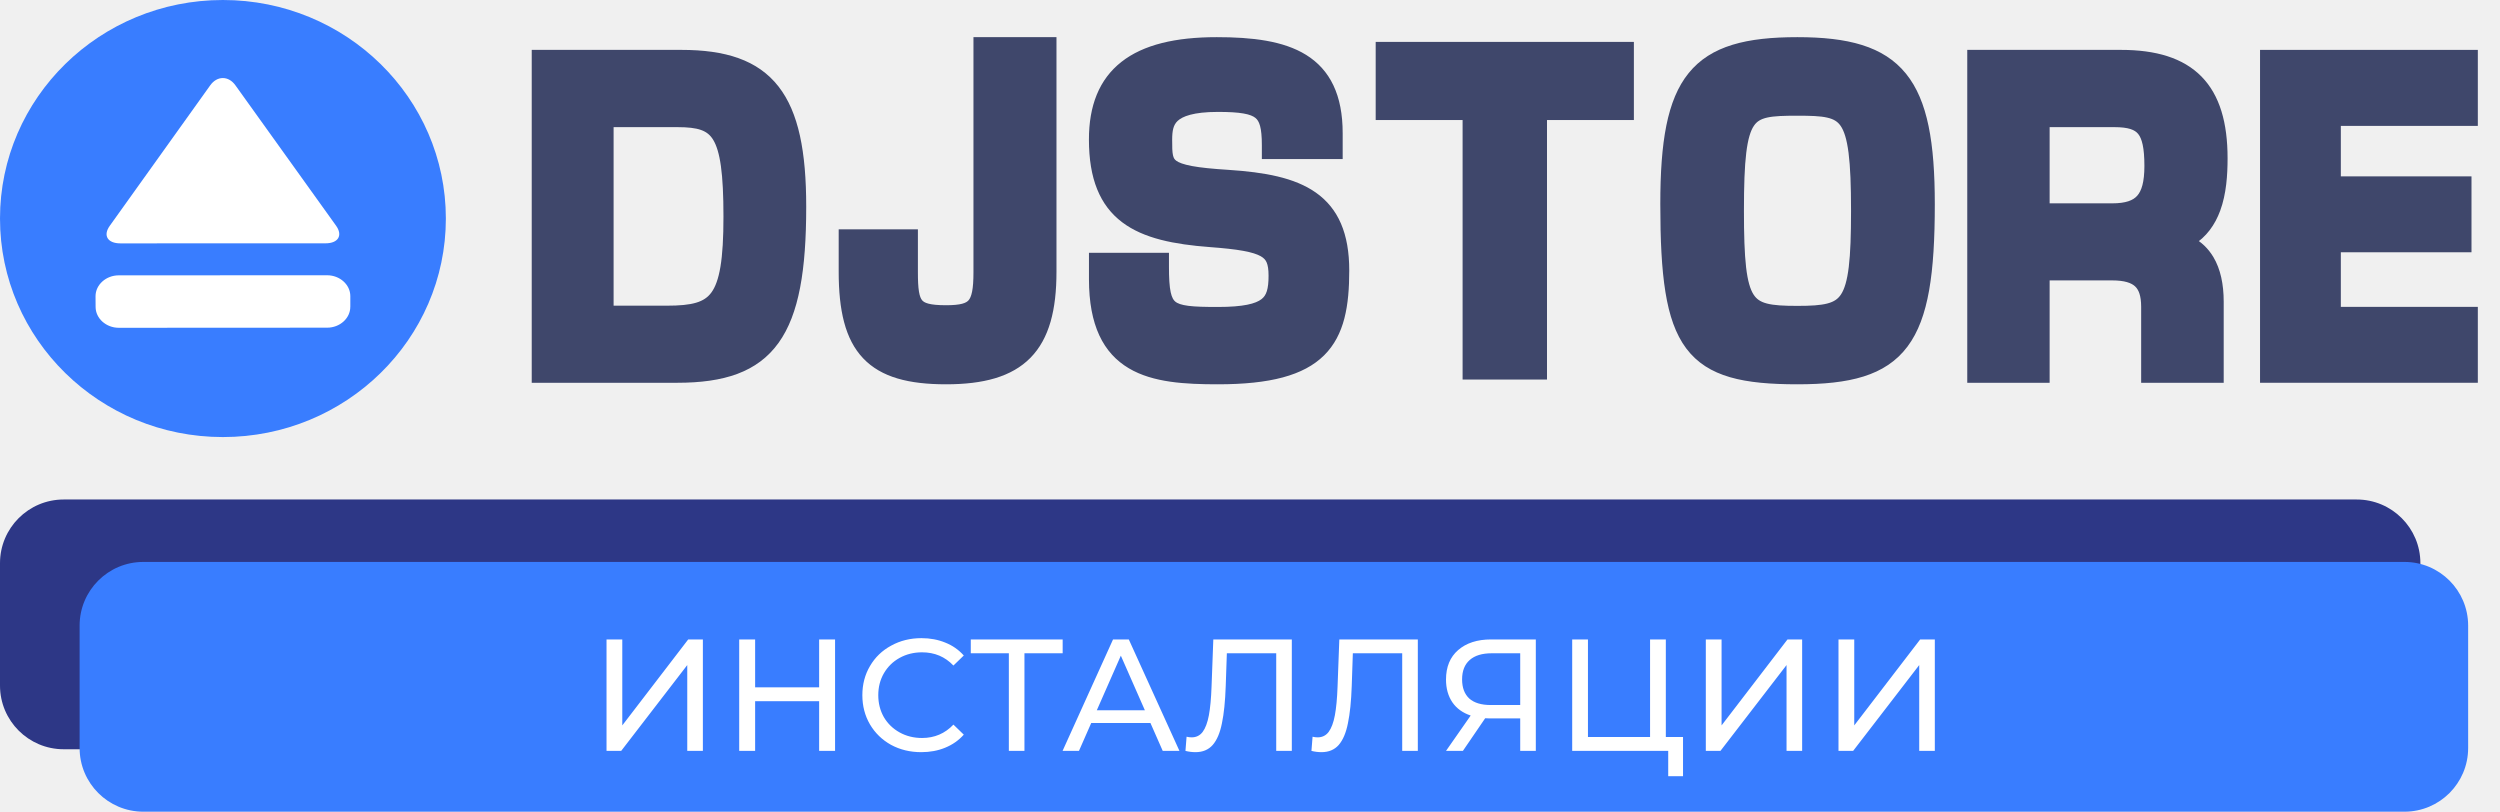
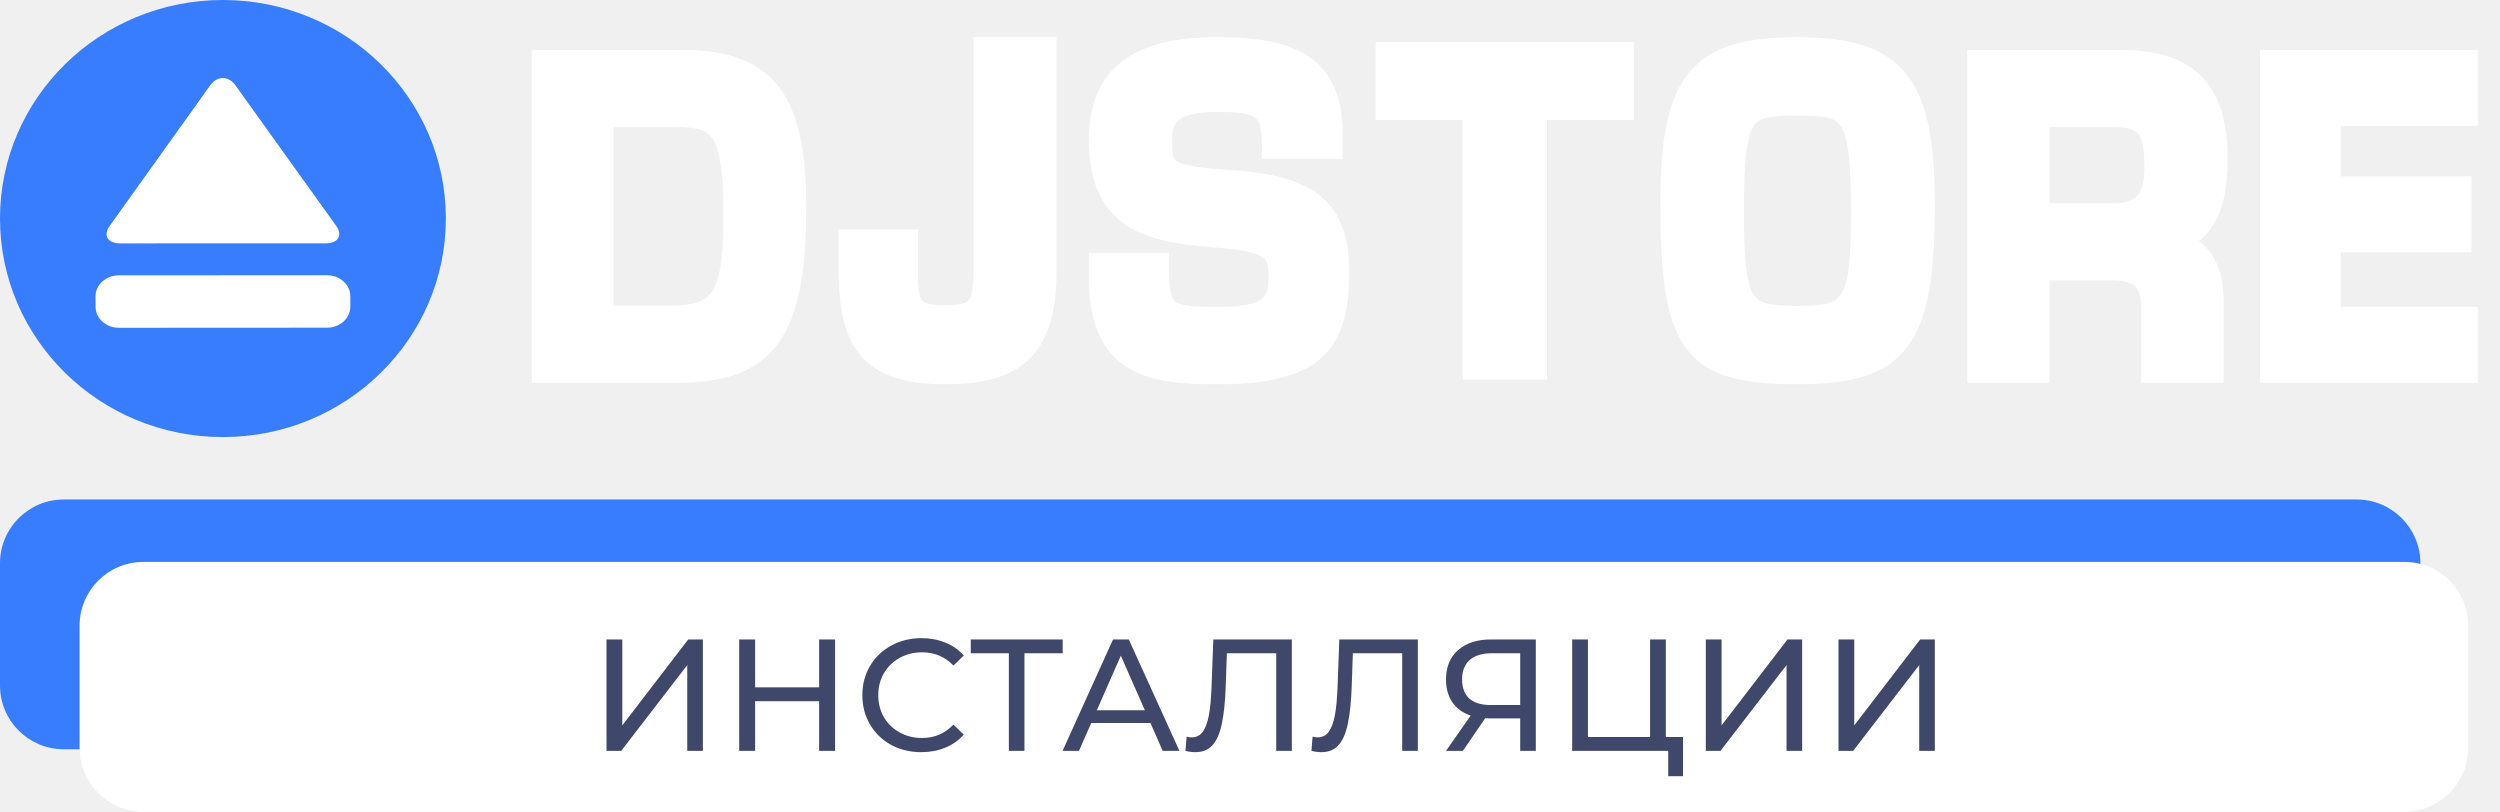
- <svg xmlns="http://www.w3.org/2000/svg" width="154" height="50" viewBox="0 0 154 50" fill="none">
-   <path d="M145.172 30.769H3.924C1.757 30.769 0 32.526 0 34.693V42.23C0 44.397 1.757 46.154 3.924 46.154H145.172C147.339 46.154 149.096 44.397 149.096 42.23V34.693C149.096 32.526 147.339 30.769 145.172 30.769Z" fill="#2D3786" />
-   <path d="M33.35 3.371H33.052V3.669V22.983V23.281H33.35H41.717C44.537 23.281 46.496 22.65 47.721 20.941C48.923 19.265 49.365 16.614 49.365 12.733C49.365 9.377 48.903 7.021 47.718 5.508C46.517 3.972 44.629 3.371 41.972 3.371H33.35ZM37.5 7.534H41.717C43.037 7.534 43.746 7.736 44.185 8.455C44.419 8.837 44.591 9.389 44.703 10.192C44.815 10.994 44.863 12.023 44.863 13.345C44.863 14.66 44.806 15.681 44.674 16.475C44.542 17.27 44.339 17.814 44.064 18.191C43.533 18.921 42.657 19.128 41.073 19.128H37.5V7.534Z" fill="#3F476B" stroke="#3F476B" stroke-width="0.596" stroke-miterlimit="10" />
-   <path d="M56.245 14.722V14.424H55.947H52.258H51.961V14.722V16.724C51.961 19.087 52.353 20.776 53.384 21.864C54.419 22.958 56.029 23.375 58.275 23.375C60.537 23.375 62.189 22.927 63.267 21.828C64.343 20.731 64.781 19.05 64.781 16.746V2.885V2.587H64.483H60.561H60.263V2.885V16.77C60.263 17.298 60.237 17.706 60.173 18.024C60.11 18.341 60.014 18.548 59.891 18.69C59.647 18.97 59.206 19.1 58.275 19.1C57.239 19.1 56.797 18.958 56.57 18.682C56.453 18.541 56.368 18.335 56.315 18.017C56.262 17.698 56.245 17.293 56.245 16.77V14.722Z" fill="#3F476B" stroke="#3F476B" stroke-width="0.596" stroke-miterlimit="10" />
-   <path d="M75.674 10.762L75.673 10.762C74.665 10.699 73.921 10.623 73.371 10.521C72.816 10.417 72.489 10.291 72.289 10.148C72.107 10.016 72.014 9.857 71.964 9.624C71.909 9.371 71.908 9.054 71.908 8.61C71.908 8.035 71.977 7.572 72.338 7.232C72.712 6.881 73.466 6.596 75.02 6.596C75.703 6.596 76.233 6.624 76.646 6.696C77.059 6.767 77.331 6.879 77.518 7.029C77.879 7.319 78.028 7.84 78.028 8.948V9.201V9.5H78.326H82.112H82.411V9.201V8.206C82.411 5.925 81.665 4.482 80.301 3.635C78.971 2.81 77.106 2.587 74.952 2.587C72.443 2.587 70.543 3.043 69.267 4.044C67.976 5.056 67.376 6.583 67.376 8.592C67.376 10.954 68.027 12.487 69.306 13.454C70.56 14.401 72.364 14.759 74.556 14.924C75.418 14.989 76.099 15.061 76.635 15.159C77.174 15.257 77.548 15.377 77.81 15.525C78.061 15.668 78.21 15.837 78.301 16.053C78.398 16.279 78.441 16.576 78.441 16.986C78.441 17.843 78.305 18.343 77.89 18.664C77.446 19.008 76.611 19.207 75.02 19.207C74.23 19.207 73.628 19.195 73.163 19.135C72.698 19.075 72.41 18.971 72.219 18.817C72.037 18.669 71.906 18.446 71.823 18.062C71.739 17.671 71.71 17.144 71.71 16.422V16.168V15.87H71.412H67.676H67.378V16.168V17.194C67.378 19.978 68.235 21.569 69.69 22.431C71.104 23.27 73.022 23.375 75.022 23.375C78.206 23.375 80.186 22.836 81.356 21.676C82.53 20.513 82.816 18.797 82.816 16.662C82.816 14.446 82.164 13.009 80.888 12.109C79.642 11.23 77.85 10.905 75.674 10.762Z" fill="#3F476B" stroke="#3F476B" stroke-width="0.596" stroke-miterlimit="10" />
-   <path d="M85.04 6.798V7.096H85.338H90.394V22.784V23.082H90.692H94.699H94.997V22.784V7.096H100.051H100.349V6.798V3.177V2.879H100.051H85.338H85.04V3.177V6.798Z" fill="#3F476B" stroke="#3F476B" stroke-width="0.596" stroke-miterlimit="10" />
-   <path d="M110.719 2.587C107.623 2.587 105.535 3.106 104.253 4.69C102.988 6.252 102.573 8.775 102.573 12.575C102.573 14.763 102.655 16.531 102.885 17.949C103.114 19.367 103.495 20.46 104.108 21.28C105.35 22.942 107.456 23.375 110.719 23.375C113.893 23.375 115.995 22.863 117.263 21.17C117.89 20.333 118.293 19.234 118.541 17.828C118.789 16.423 118.886 14.691 118.886 12.575C118.886 8.817 118.45 6.295 117.174 4.723C115.88 3.13 113.79 2.587 110.719 2.587ZM110.719 19.14C109.879 19.14 109.253 19.111 108.773 18.987C108.309 18.867 107.998 18.662 107.769 18.305C107.53 17.933 107.364 17.369 107.263 16.495C107.163 15.627 107.129 14.486 107.129 12.983C107.129 11.421 107.167 10.252 107.274 9.373C107.381 8.489 107.553 7.936 107.795 7.58C108.024 7.241 108.334 7.055 108.796 6.951C109.276 6.844 109.894 6.83 110.719 6.83C111.529 6.83 112.141 6.845 112.62 6.954C113.082 7.059 113.396 7.247 113.631 7.589C113.877 7.947 114.055 8.501 114.167 9.383C114.279 10.26 114.322 11.427 114.322 12.983C114.322 14.475 114.285 15.611 114.18 16.477C114.075 17.348 113.905 17.913 113.661 18.29C113.428 18.65 113.112 18.859 112.649 18.981C112.17 19.108 111.548 19.14 110.719 19.14Z" fill="#3F476B" stroke="#3F476B" stroke-width="0.596" stroke-miterlimit="10" />
-   <path d="M121.779 3.371H121.481V3.669V22.983V23.281H121.779H125.66H125.959V22.983V16.975H130.107C130.914 16.975 131.417 17.137 131.723 17.421C132.024 17.701 132.193 18.157 132.193 18.896V22.983V23.281H132.492H136.384H136.682V22.983V18.589C136.682 17.541 136.492 16.666 136.088 15.987C135.797 15.5 135.403 15.126 134.913 14.866C135.702 14.389 136.19 13.676 136.485 12.875C136.846 11.891 136.921 10.764 136.921 9.749C136.921 7.61 136.453 5.997 135.398 4.923C134.341 3.848 132.753 3.371 130.648 3.371H121.779ZM125.959 7.534H130.243C131.159 7.534 131.651 7.707 131.94 8.06C132.245 8.433 132.393 9.083 132.393 10.226C132.393 11.247 132.213 11.877 131.874 12.257C131.543 12.628 131.002 12.824 130.107 12.824H125.959V7.534Z" fill="#3F476B" stroke="#3F476B" stroke-width="0.596" stroke-miterlimit="10" />
-   <path d="M152.038 7.457H152.336V7.159V3.669V3.371H152.038H139.814H139.516V3.669V22.983V23.281H139.814H152.038H152.336V22.983V19.499V19.201H152.038H143.897V15.242H151.648H151.946V14.944V11.46V11.162H151.648H143.897V7.457H152.038Z" fill="#3F476B" stroke="#3F476B" stroke-width="0.596" stroke-miterlimit="10" />
+ <svg xmlns="http://www.w3.org/2000/svg" width="154" height="50" viewBox="0 0 154 50">
+   <path class="el1" fill="#3F476B" d="M145.172 30.769H3.924C1.757 30.769 0 32.526 0 34.693V42.23C0 44.397 1.757 46.154 3.924 46.154H145.172C147.339 46.154 149.096 44.397 149.096 42.23V34.693C149.096 32.526 147.339 30.769 145.172 30.769Z" />
+   <path class="dj" d="M33.35 3.371H33.052V3.669V22.983V23.281H33.35H41.717C44.537 23.281 46.496 22.65 47.721 20.941C48.923 19.265 49.365 16.614 49.365 12.733C49.365 9.377 48.903 7.021 47.718 5.508C46.517 3.972 44.629 3.371 41.972 3.371H33.35ZM37.5 7.534H41.717C43.037 7.534 43.746 7.736 44.185 8.455C44.419 8.837 44.591 9.389 44.703 10.192C44.815 10.994 44.863 12.023 44.863 13.345C44.863 14.66 44.806 15.681 44.674 16.475C44.542 17.27 44.339 17.814 44.064 18.191C43.533 18.921 42.657 19.128 41.073 19.128H37.5V7.534Z" fill="#3F476B" stroke="#3F476B" stroke-width="0.596" stroke-miterlimit="10" />
+   <path class="dj" d="M56.245 14.722V14.424H55.947H52.258H51.961V14.722V16.724C51.961 19.087 52.353 20.776 53.384 21.864C54.419 22.958 56.029 23.375 58.275 23.375C60.537 23.375 62.189 22.927 63.267 21.828C64.343 20.731 64.781 19.05 64.781 16.746V2.885V2.587H64.483H60.561H60.263V2.885V16.77C60.263 17.298 60.237 17.706 60.173 18.024C60.11 18.341 60.014 18.548 59.891 18.69C59.647 18.97 59.206 19.1 58.275 19.1C57.239 19.1 56.797 18.958 56.57 18.682C56.453 18.541 56.368 18.335 56.315 18.017C56.262 17.698 56.245 17.293 56.245 16.77V14.722Z" fill="#3F476B" stroke="#3F476B" stroke-width="0.596" stroke-miterlimit="10" />
+   <path class="dj" d="M75.674 10.762L75.673 10.762C74.665 10.699 73.921 10.623 73.371 10.521C72.816 10.417 72.489 10.291 72.289 10.148C72.107 10.016 72.014 9.857 71.964 9.624C71.909 9.371 71.908 9.054 71.908 8.61C71.908 8.035 71.977 7.572 72.338 7.232C72.712 6.881 73.466 6.596 75.02 6.596C75.703 6.596 76.233 6.624 76.646 6.696C77.059 6.767 77.331 6.879 77.518 7.029C77.879 7.319 78.028 7.84 78.028 8.948V9.201V9.5H78.326H82.112H82.411V9.201V8.206C82.411 5.925 81.665 4.482 80.301 3.635C78.971 2.81 77.106 2.587 74.952 2.587C72.443 2.587 70.543 3.043 69.267 4.044C67.976 5.056 67.376 6.583 67.376 8.592C67.376 10.954 68.027 12.487 69.306 13.454C70.56 14.401 72.364 14.759 74.556 14.924C75.418 14.989 76.099 15.061 76.635 15.159C77.174 15.257 77.548 15.377 77.81 15.525C78.061 15.668 78.21 15.837 78.301 16.053C78.398 16.279 78.441 16.576 78.441 16.986C78.441 17.843 78.305 18.343 77.89 18.664C77.446 19.008 76.611 19.207 75.02 19.207C74.23 19.207 73.628 19.195 73.163 19.135C72.698 19.075 72.41 18.971 72.219 18.817C72.037 18.669 71.906 18.446 71.823 18.062C71.739 17.671 71.71 17.144 71.71 16.422V16.168V15.87H71.412H67.676H67.378V16.168V17.194C67.378 19.978 68.235 21.569 69.69 22.431C71.104 23.27 73.022 23.375 75.022 23.375C78.206 23.375 80.186 22.836 81.356 21.676C82.53 20.513 82.816 18.797 82.816 16.662C82.816 14.446 82.164 13.009 80.888 12.109C79.642 11.23 77.85 10.905 75.674 10.762Z" fill="#3F476B" stroke="#3F476B" stroke-width="0.596" stroke-miterlimit="10" />
+   <path class="dj" d="M85.04 6.798V7.096H85.338H90.394V22.784V23.082H90.692H94.699H94.997V22.784V7.096H100.051H100.349V6.798V3.177V2.879H100.051H85.338H85.04V3.177V6.798Z" fill="#3F476B" stroke="#3F476B" stroke-width="0.596" stroke-miterlimit="10" />
+   <path class="dj" d="M110.719 2.587C107.623 2.587 105.535 3.106 104.253 4.69C102.988 6.252 102.573 8.775 102.573 12.575C102.573 14.763 102.655 16.531 102.885 17.949C103.114 19.367 103.495 20.46 104.108 21.28C105.35 22.942 107.456 23.375 110.719 23.375C113.893 23.375 115.995 22.863 117.263 21.17C117.89 20.333 118.293 19.234 118.541 17.828C118.789 16.423 118.886 14.691 118.886 12.575C118.886 8.817 118.45 6.295 117.174 4.723C115.88 3.13 113.79 2.587 110.719 2.587ZM110.719 19.14C109.879 19.14 109.253 19.111 108.773 18.987C108.309 18.867 107.998 18.662 107.769 18.305C107.53 17.933 107.364 17.369 107.263 16.495C107.163 15.627 107.129 14.486 107.129 12.983C107.129 11.421 107.167 10.252 107.274 9.373C107.381 8.489 107.553 7.936 107.795 7.58C108.024 7.241 108.334 7.055 108.796 6.951C109.276 6.844 109.894 6.83 110.719 6.83C111.529 6.83 112.141 6.845 112.62 6.954C113.082 7.059 113.396 7.247 113.631 7.589C113.877 7.947 114.055 8.501 114.167 9.383C114.279 10.26 114.322 11.427 114.322 12.983C114.322 14.475 114.285 15.611 114.18 16.477C114.075 17.348 113.905 17.913 113.661 18.29C113.428 18.65 113.112 18.859 112.649 18.981C112.17 19.108 111.548 19.14 110.719 19.14Z" fill="#3F476B" stroke="#3F476B" stroke-width="0.596" stroke-miterlimit="10" />
+   <path class="dj" d="M121.779 3.371H121.481V3.669V22.983V23.281H121.779H125.66H125.959V22.983V16.975H130.107C130.914 16.975 131.417 17.137 131.723 17.421C132.024 17.701 132.193 18.157 132.193 18.896V22.983V23.281H132.492H136.384H136.682V22.983V18.589C136.682 17.541 136.492 16.666 136.088 15.987C135.797 15.5 135.403 15.126 134.913 14.866C135.702 14.389 136.19 13.676 136.485 12.875C136.846 11.891 136.921 10.764 136.921 9.749C136.921 7.61 136.453 5.997 135.398 4.923C134.341 3.848 132.753 3.371 130.648 3.371H121.779ZM125.959 7.534H130.243C131.159 7.534 131.651 7.707 131.94 8.06C132.245 8.433 132.393 9.083 132.393 10.226C132.393 11.247 132.213 11.877 131.874 12.257C131.543 12.628 131.002 12.824 130.107 12.824H125.959V7.534Z" fill="#3F476B" stroke="#3F476B" stroke-width="0.596" stroke-miterlimit="10" />
+   <path class="dj" d="M152.038 7.457H152.336V7.159V3.669V3.371H152.038H139.814H139.516V3.669V22.983V23.281H139.814H152.038H152.336V22.983V19.499V19.201H152.038H143.897V15.242H151.648H151.946V14.944V11.46V11.162H151.648H143.897V7.457H152.038Z" fill="#3F476B" stroke="#3F476B" stroke-width="0.596" stroke-miterlimit="10" />
  <path d="M27.465 13.461C27.465 20.896 21.315 26.923 13.73 26.923C6.148 26.923 0 20.896 0 13.461C0 6.027 6.148 0 13.73 0C21.315 0 27.465 6.027 27.465 13.461Z" fill="#397DFF" />
  <path d="M21.578 18.895C21.582 19.605 20.936 20.185 20.153 20.185L7.32 20.192C6.533 20.192 5.889 19.612 5.889 18.905L5.885 18.249C5.885 17.541 6.531 16.961 7.316 16.961L20.149 16.956C20.936 16.956 21.58 17.536 21.58 18.243V18.895H21.578ZM20.05 14.989C20.835 14.989 21.129 14.503 20.704 13.906L14.501 5.255C14.075 4.659 13.378 4.659 12.951 5.255L6.761 13.91C6.334 14.506 6.625 14.992 7.417 14.992L20.05 14.989Z" fill="white" />
-   <path d="M148.115 34.615H8.828C6.661 34.615 4.904 36.372 4.904 38.539V46.076C4.904 48.243 6.661 50 8.828 50H148.115C150.282 50 152.038 48.243 152.038 46.076V38.539C152.038 36.372 150.282 34.615 148.115 34.615Z" fill="#397DFF" />
-   <path d="M37.362 39.389H38.333V44.685L42.394 39.389H43.297V46.255H42.335V40.968L38.265 46.255H37.362V39.389ZM51.44 39.389V46.255H50.459V43.194H46.516V46.255H45.535V39.389H46.516V42.341H50.459V39.389H51.44ZM56.75 46.333C56.063 46.333 55.442 46.183 54.886 45.882C54.337 45.575 53.905 45.156 53.592 44.627C53.278 44.09 53.121 43.489 53.121 42.822C53.121 42.155 53.278 41.556 53.592 41.027C53.905 40.49 54.34 40.072 54.896 39.771C55.452 39.464 56.073 39.31 56.76 39.31C57.296 39.31 57.786 39.402 58.231 39.585C58.676 39.761 59.055 40.026 59.369 40.379L58.731 40.997C58.215 40.455 57.571 40.183 56.799 40.183C56.289 40.183 55.828 40.298 55.416 40.526C55.004 40.755 54.68 41.072 54.445 41.478C54.216 41.877 54.102 42.325 54.102 42.822C54.102 43.319 54.216 43.77 54.445 44.175C54.68 44.574 55.004 44.888 55.416 45.117C55.828 45.346 56.289 45.46 56.799 45.46C57.564 45.46 58.208 45.186 58.731 44.636L59.369 45.254C59.055 45.608 58.672 45.876 58.221 46.059C57.777 46.242 57.286 46.333 56.75 46.333ZM65.46 40.242H63.106V46.255H62.145V40.242H59.8V39.389H65.46V40.242ZM70.868 44.538H67.219L66.464 46.255H65.454L68.563 39.389H69.534L72.654 46.255H71.624L70.868 44.538ZM70.525 43.754L69.044 40.389L67.563 43.754H70.525ZM79.576 39.389V46.255H78.615V40.242H75.574L75.505 42.253C75.473 43.201 75.394 43.969 75.27 44.558C75.152 45.147 74.963 45.591 74.701 45.892C74.44 46.186 74.087 46.333 73.642 46.333C73.439 46.333 73.233 46.307 73.024 46.255L73.093 45.382C73.197 45.408 73.302 45.421 73.406 45.421C73.688 45.421 73.913 45.31 74.083 45.088C74.253 44.859 74.381 44.519 74.466 44.068C74.551 43.616 74.606 43.021 74.632 42.282L74.74 39.389H79.576ZM87.338 39.389V46.255H86.376V40.242H83.335L83.267 42.253C83.234 43.201 83.156 43.969 83.031 44.558C82.914 45.147 82.724 45.591 82.463 45.892C82.201 46.186 81.848 46.333 81.403 46.333C81.2 46.333 80.994 46.307 80.785 46.255L80.854 45.382C80.958 45.408 81.063 45.421 81.168 45.421C81.449 45.421 81.674 45.31 81.844 45.088C82.014 44.859 82.142 44.519 82.227 44.068C82.312 43.616 82.368 43.021 82.394 42.282L82.502 39.389H87.338ZM94.606 39.389V46.255H93.645V44.254H91.752C91.634 44.254 91.546 44.251 91.487 44.244L90.114 46.255H89.074L90.594 44.077C90.104 43.914 89.728 43.642 89.466 43.263C89.205 42.877 89.074 42.41 89.074 41.861C89.074 41.082 89.323 40.477 89.82 40.046C90.323 39.608 91 39.389 91.85 39.389H94.606ZM90.065 41.851C90.065 42.361 90.212 42.753 90.506 43.028C90.807 43.296 91.248 43.43 91.83 43.43H93.645V40.242H91.889C91.301 40.242 90.85 40.379 90.536 40.654C90.222 40.929 90.065 41.328 90.065 41.851ZM103.674 45.401V47.815H102.762V46.255H96.847V39.389H97.818V45.401H101.644V39.389H102.615V45.401H103.674ZM105.078 39.389H106.049V44.685L110.11 39.389H111.012V46.255H110.051V40.968L105.98 46.255H105.078V39.389ZM113.251 39.389H114.222V44.685L118.283 39.389H119.185V46.255H118.224V40.968L114.153 46.255H113.251V39.389Z" fill="white" />
+   <path class="install_back" d="M148.115 34.615H8.828C6.661 34.615 4.904 36.372 4.904 38.539V46.076C4.904 48.243 6.661 50 8.828 50H148.115C150.282 50 152.038 48.243 152.038 46.076V38.539C152.038 36.372 150.282 34.615 148.115 34.615Z" fill="#397DFF" />
+   <path class="install" d="M37.362 39.389H38.333V44.685L42.394 39.389H43.297V46.255H42.335V40.968L38.265 46.255H37.362V39.389ZM51.44 39.389V46.255H50.459V43.194H46.516V46.255H45.535V39.389H46.516V42.341H50.459V39.389H51.44ZM56.75 46.333C56.063 46.333 55.442 46.183 54.886 45.882C54.337 45.575 53.905 45.156 53.592 44.627C53.278 44.09 53.121 43.489 53.121 42.822C53.121 42.155 53.278 41.556 53.592 41.027C53.905 40.49 54.34 40.072 54.896 39.771C55.452 39.464 56.073 39.31 56.76 39.31C57.296 39.31 57.786 39.402 58.231 39.585C58.676 39.761 59.055 40.026 59.369 40.379L58.731 40.997C58.215 40.455 57.571 40.183 56.799 40.183C56.289 40.183 55.828 40.298 55.416 40.526C55.004 40.755 54.68 41.072 54.445 41.478C54.216 41.877 54.102 42.325 54.102 42.822C54.102 43.319 54.216 43.77 54.445 44.175C54.68 44.574 55.004 44.888 55.416 45.117C55.828 45.346 56.289 45.46 56.799 45.46C57.564 45.46 58.208 45.186 58.731 44.636L59.369 45.254C59.055 45.608 58.672 45.876 58.221 46.059C57.777 46.242 57.286 46.333 56.75 46.333ZM65.46 40.242H63.106V46.255H62.145V40.242H59.8V39.389H65.46V40.242ZM70.868 44.538H67.219L66.464 46.255H65.454L68.563 39.389H69.534L72.654 46.255H71.624L70.868 44.538ZM70.525 43.754L69.044 40.389L67.563 43.754H70.525ZM79.576 39.389V46.255H78.615V40.242H75.574L75.505 42.253C75.473 43.201 75.394 43.969 75.27 44.558C75.152 45.147 74.963 45.591 74.701 45.892C74.44 46.186 74.087 46.333 73.642 46.333C73.439 46.333 73.233 46.307 73.024 46.255L73.093 45.382C73.197 45.408 73.302 45.421 73.406 45.421C73.688 45.421 73.913 45.31 74.083 45.088C74.253 44.859 74.381 44.519 74.466 44.068C74.551 43.616 74.606 43.021 74.632 42.282L74.74 39.389H79.576ZM87.338 39.389V46.255H86.376V40.242H83.335L83.267 42.253C83.234 43.201 83.156 43.969 83.031 44.558C82.914 45.147 82.724 45.591 82.463 45.892C82.201 46.186 81.848 46.333 81.403 46.333C81.2 46.333 80.994 46.307 80.785 46.255L80.854 45.382C80.958 45.408 81.063 45.421 81.168 45.421C81.449 45.421 81.674 45.31 81.844 45.088C82.014 44.859 82.142 44.519 82.227 44.068C82.312 43.616 82.368 43.021 82.394 42.282L82.502 39.389H87.338ZM94.606 39.389V46.255H93.645V44.254H91.752C91.634 44.254 91.546 44.251 91.487 44.244L90.114 46.255H89.074L90.594 44.077C90.104 43.914 89.728 43.642 89.466 43.263C89.205 42.877 89.074 42.41 89.074 41.861C89.074 41.082 89.323 40.477 89.82 40.046C90.323 39.608 91 39.389 91.85 39.389H94.606ZM90.065 41.851C90.065 42.361 90.212 42.753 90.506 43.028C90.807 43.296 91.248 43.43 91.83 43.43H93.645V40.242H91.889C91.301 40.242 90.85 40.379 90.536 40.654C90.222 40.929 90.065 41.328 90.065 41.851ZM103.674 45.401V47.815H102.762V46.255H96.847V39.389H97.818V45.401H101.644V39.389H102.615V45.401H103.674ZM105.078 39.389H106.049V44.685L110.11 39.389H111.012V46.255H110.051V40.968L105.98 46.255H105.078V39.389ZM113.251 39.389H114.222V44.685L118.283 39.389H119.185V46.255H118.224V40.968L114.153 46.255H113.251V39.389Z" fill="white" />
+   <defs>
+     <style>
+         svg path.el1 {fill: #397DFF;}
+         svg path.install {fill: #3F476B;}
+         svg path.install_back {fill: #fff;}
+         svg path.dj {fill: #fff; stroke: #fff}
+     </style>
+   </defs>
</svg>
